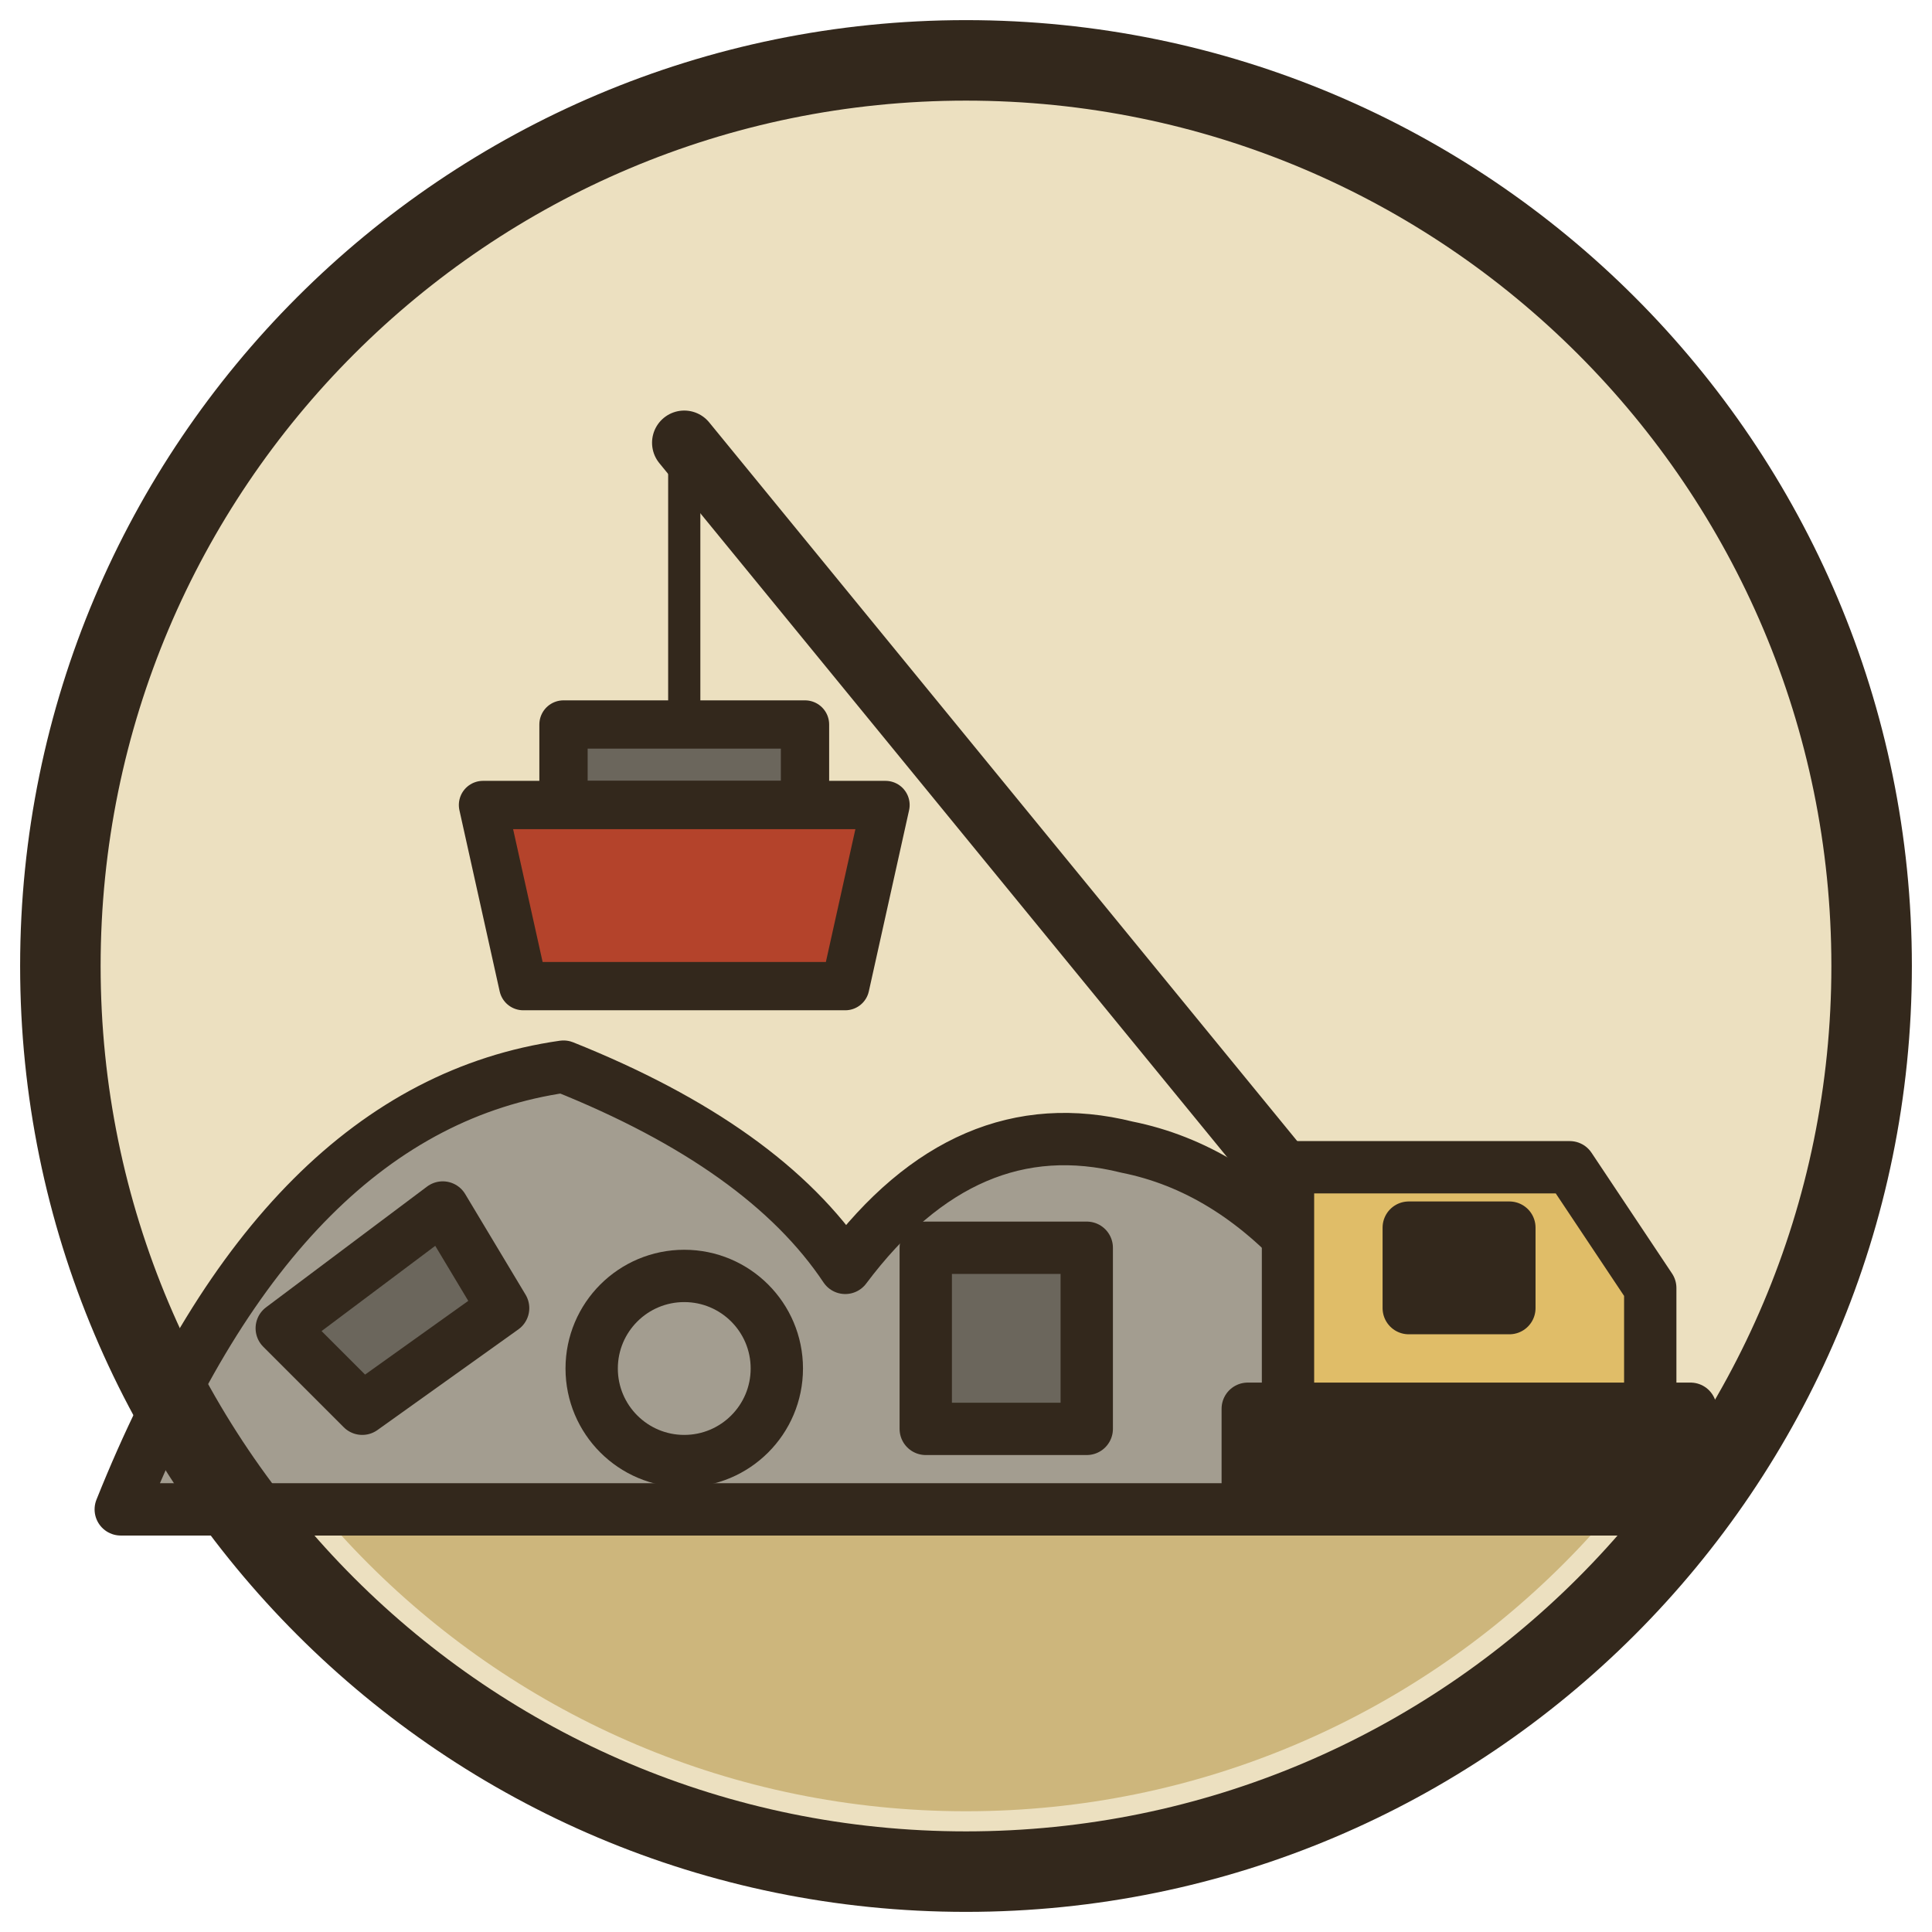
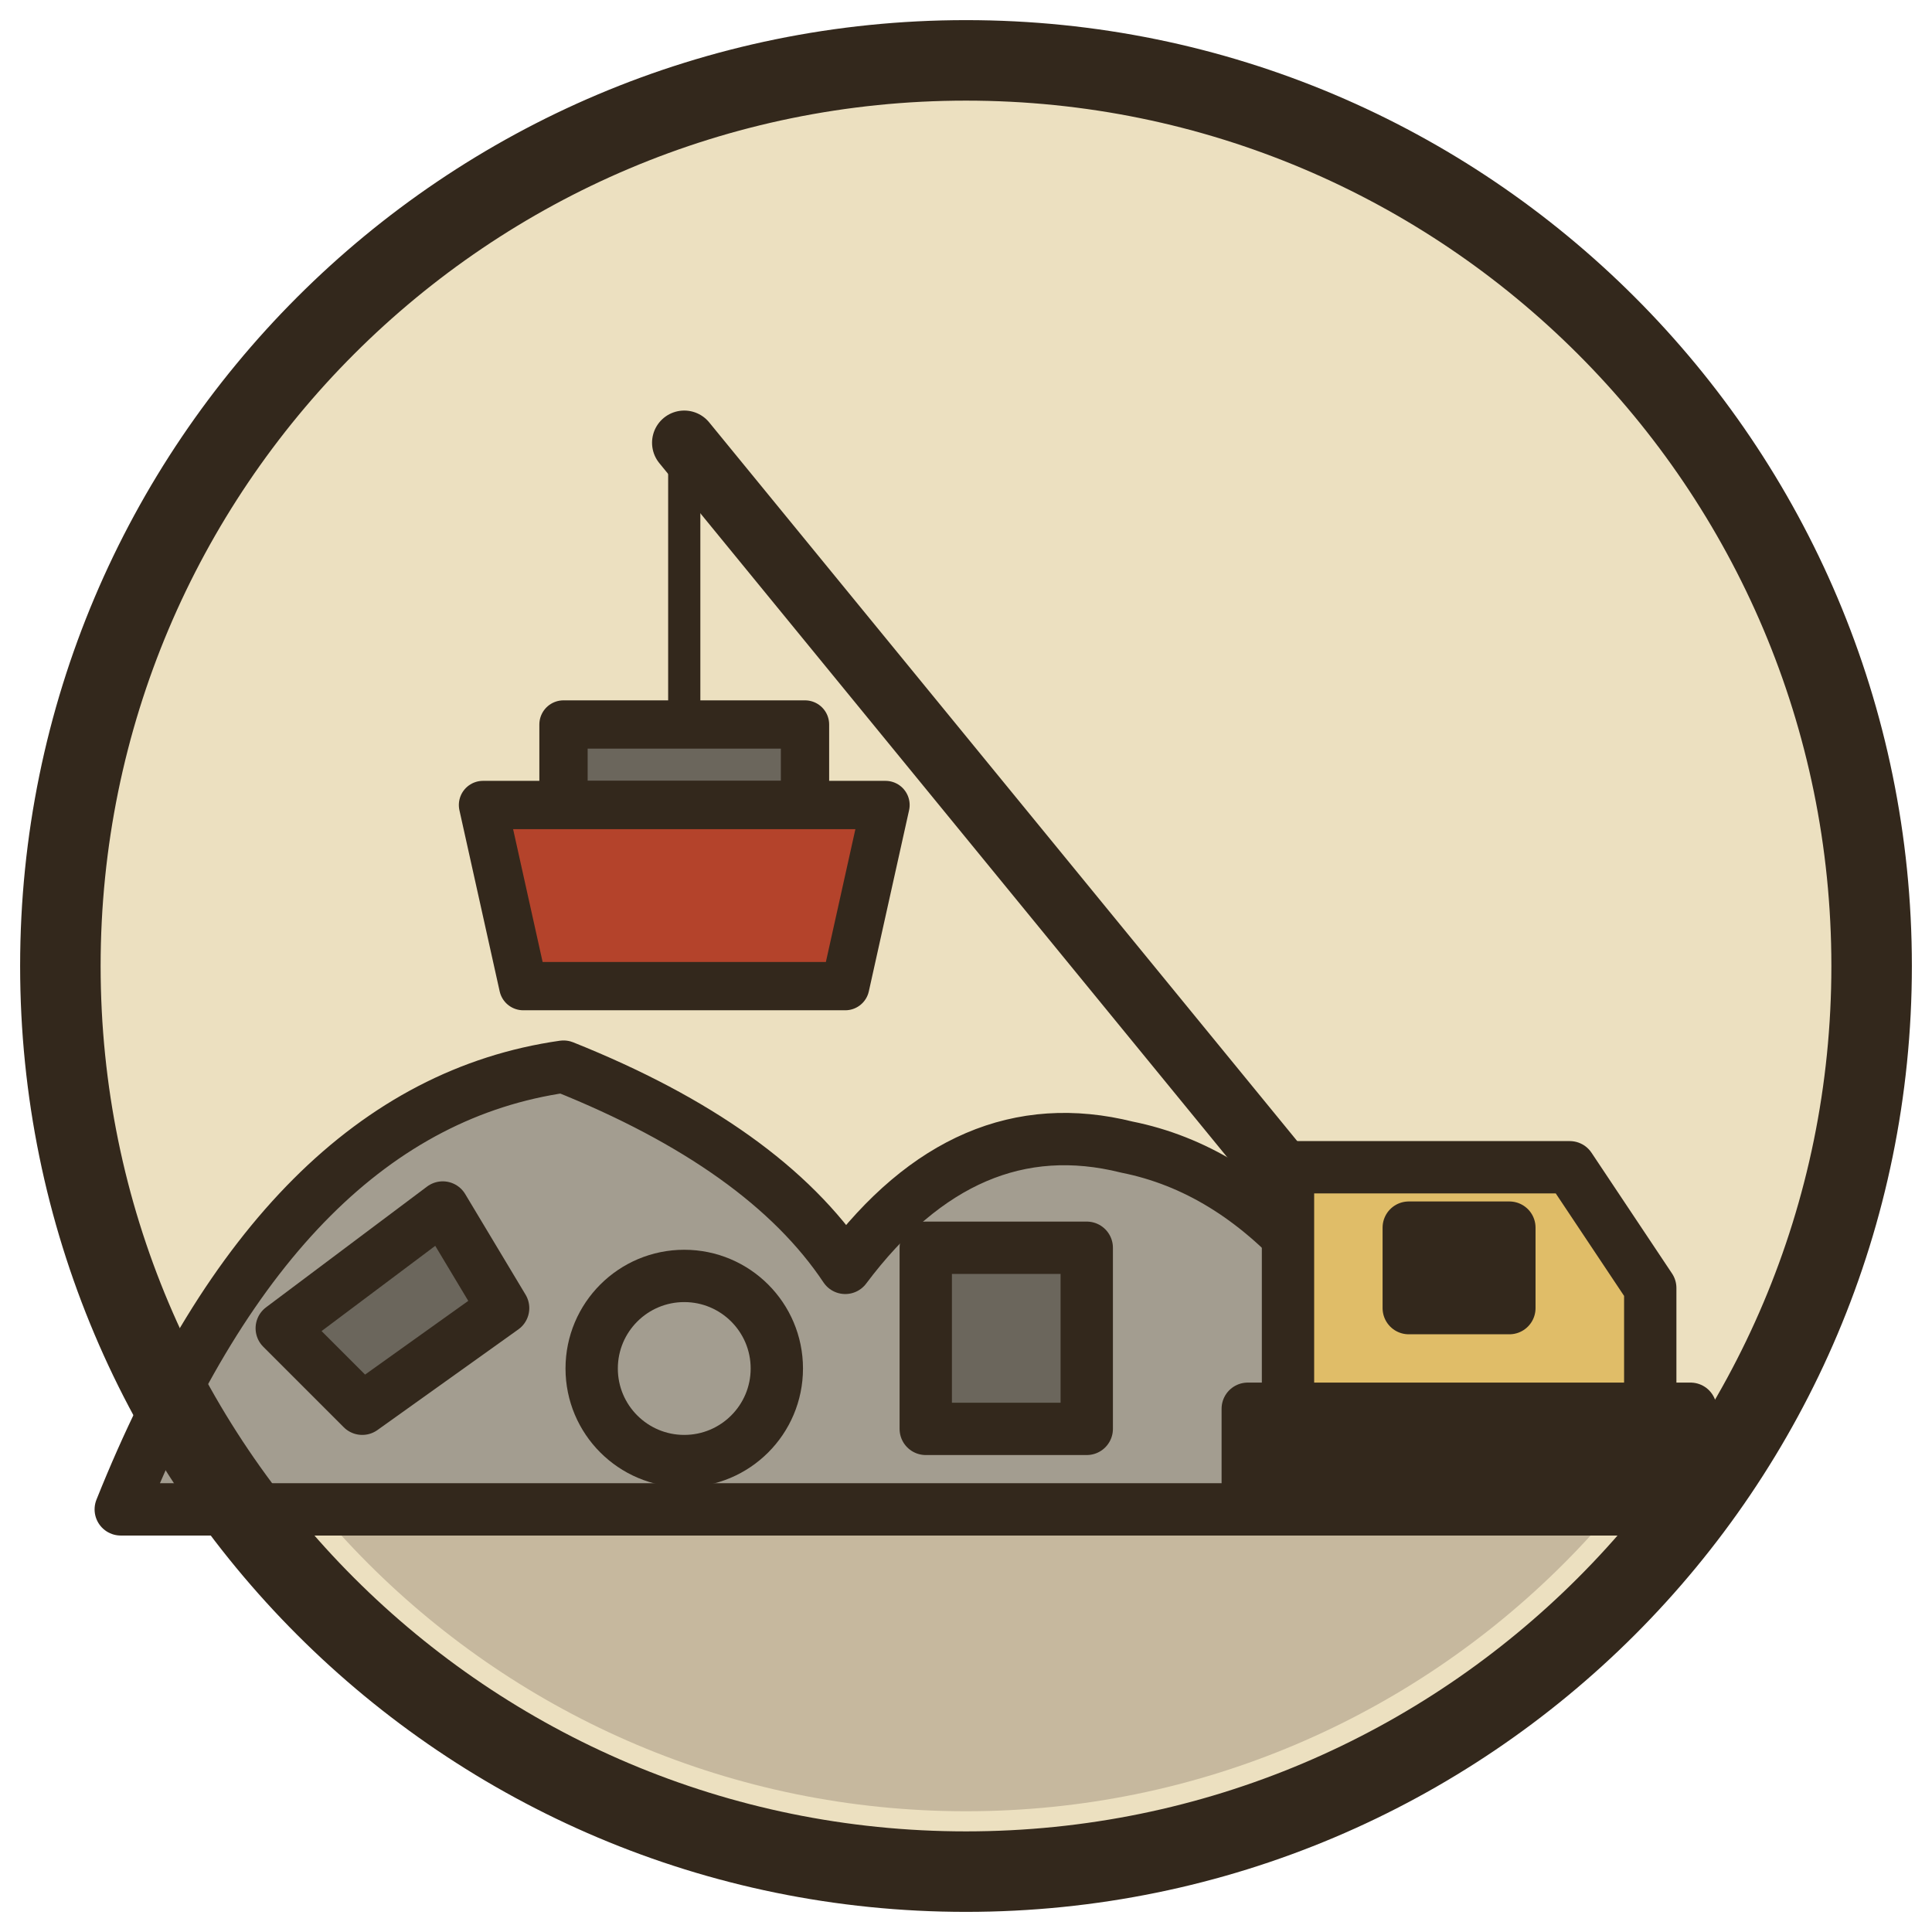
<svg xmlns="http://www.w3.org/2000/svg" viewBox="0 0 96 96">
  <defs>
    <clipPath id="inside">
      <circle cx="48" cy="48" r="42" />
    </clipPath>
  </defs>
  <circle cx="48" cy="48" r="45" fill="#ece0c0" />
  <g clip-path="url(#inside)">
-     <path d="M0 75H96V96H0z" fill="#cdb67c" />
+     <path d="M0 75H96V96H0z" fill="#c6b89e" />
    <path d="M0 75H96" stroke="#33281c" stroke-width="2.4" />
  </g>
  <g stroke="#33281c" stroke-linecap="round" stroke-linejoin="round" fill="none">
    <path d="M70 66 34 22" stroke-width="3.2" />
    <path d="M34 22v14" stroke-width="1.6" />
  </g>
  <g stroke="#33281c" stroke-width="2.4" stroke-linejoin="round">
    <path d="M28 36h12v4H28z" fill="#6b665c" />
    <path d="M24 40h20l-2 9H26z" fill="#b4432b" />
  </g>
  <g stroke="#33281c" stroke-width="2.6" stroke-linejoin="round">
    <path d="M6 75q8-20 22-22 10 4 14 10 6-8 14-6 10 2 16 18z" fill="#a39d90" />
    <path d="M14 66l8-6 3 5-7 5zM46 62h8v9h-8z" fill="#6b665c" />
  </g>
  <circle cx="34" cy="68" r="4.6" fill="none" stroke="#33281c" stroke-width="2.6" />
  <g stroke="#33281c" stroke-width="2.6" stroke-linejoin="round">
    <path d="M62 75v-5h22v5z" fill="#33281c" />
    <path d="M64 70V58h14l4 6v6z" fill="#e0bd68" />
    <path d="M70 61h5v4h-5z" fill="#33281c" />
  </g>
  <circle cx="48" cy="48" r="45" fill="none" stroke="#33281c" stroke-width="4" />
</svg>
